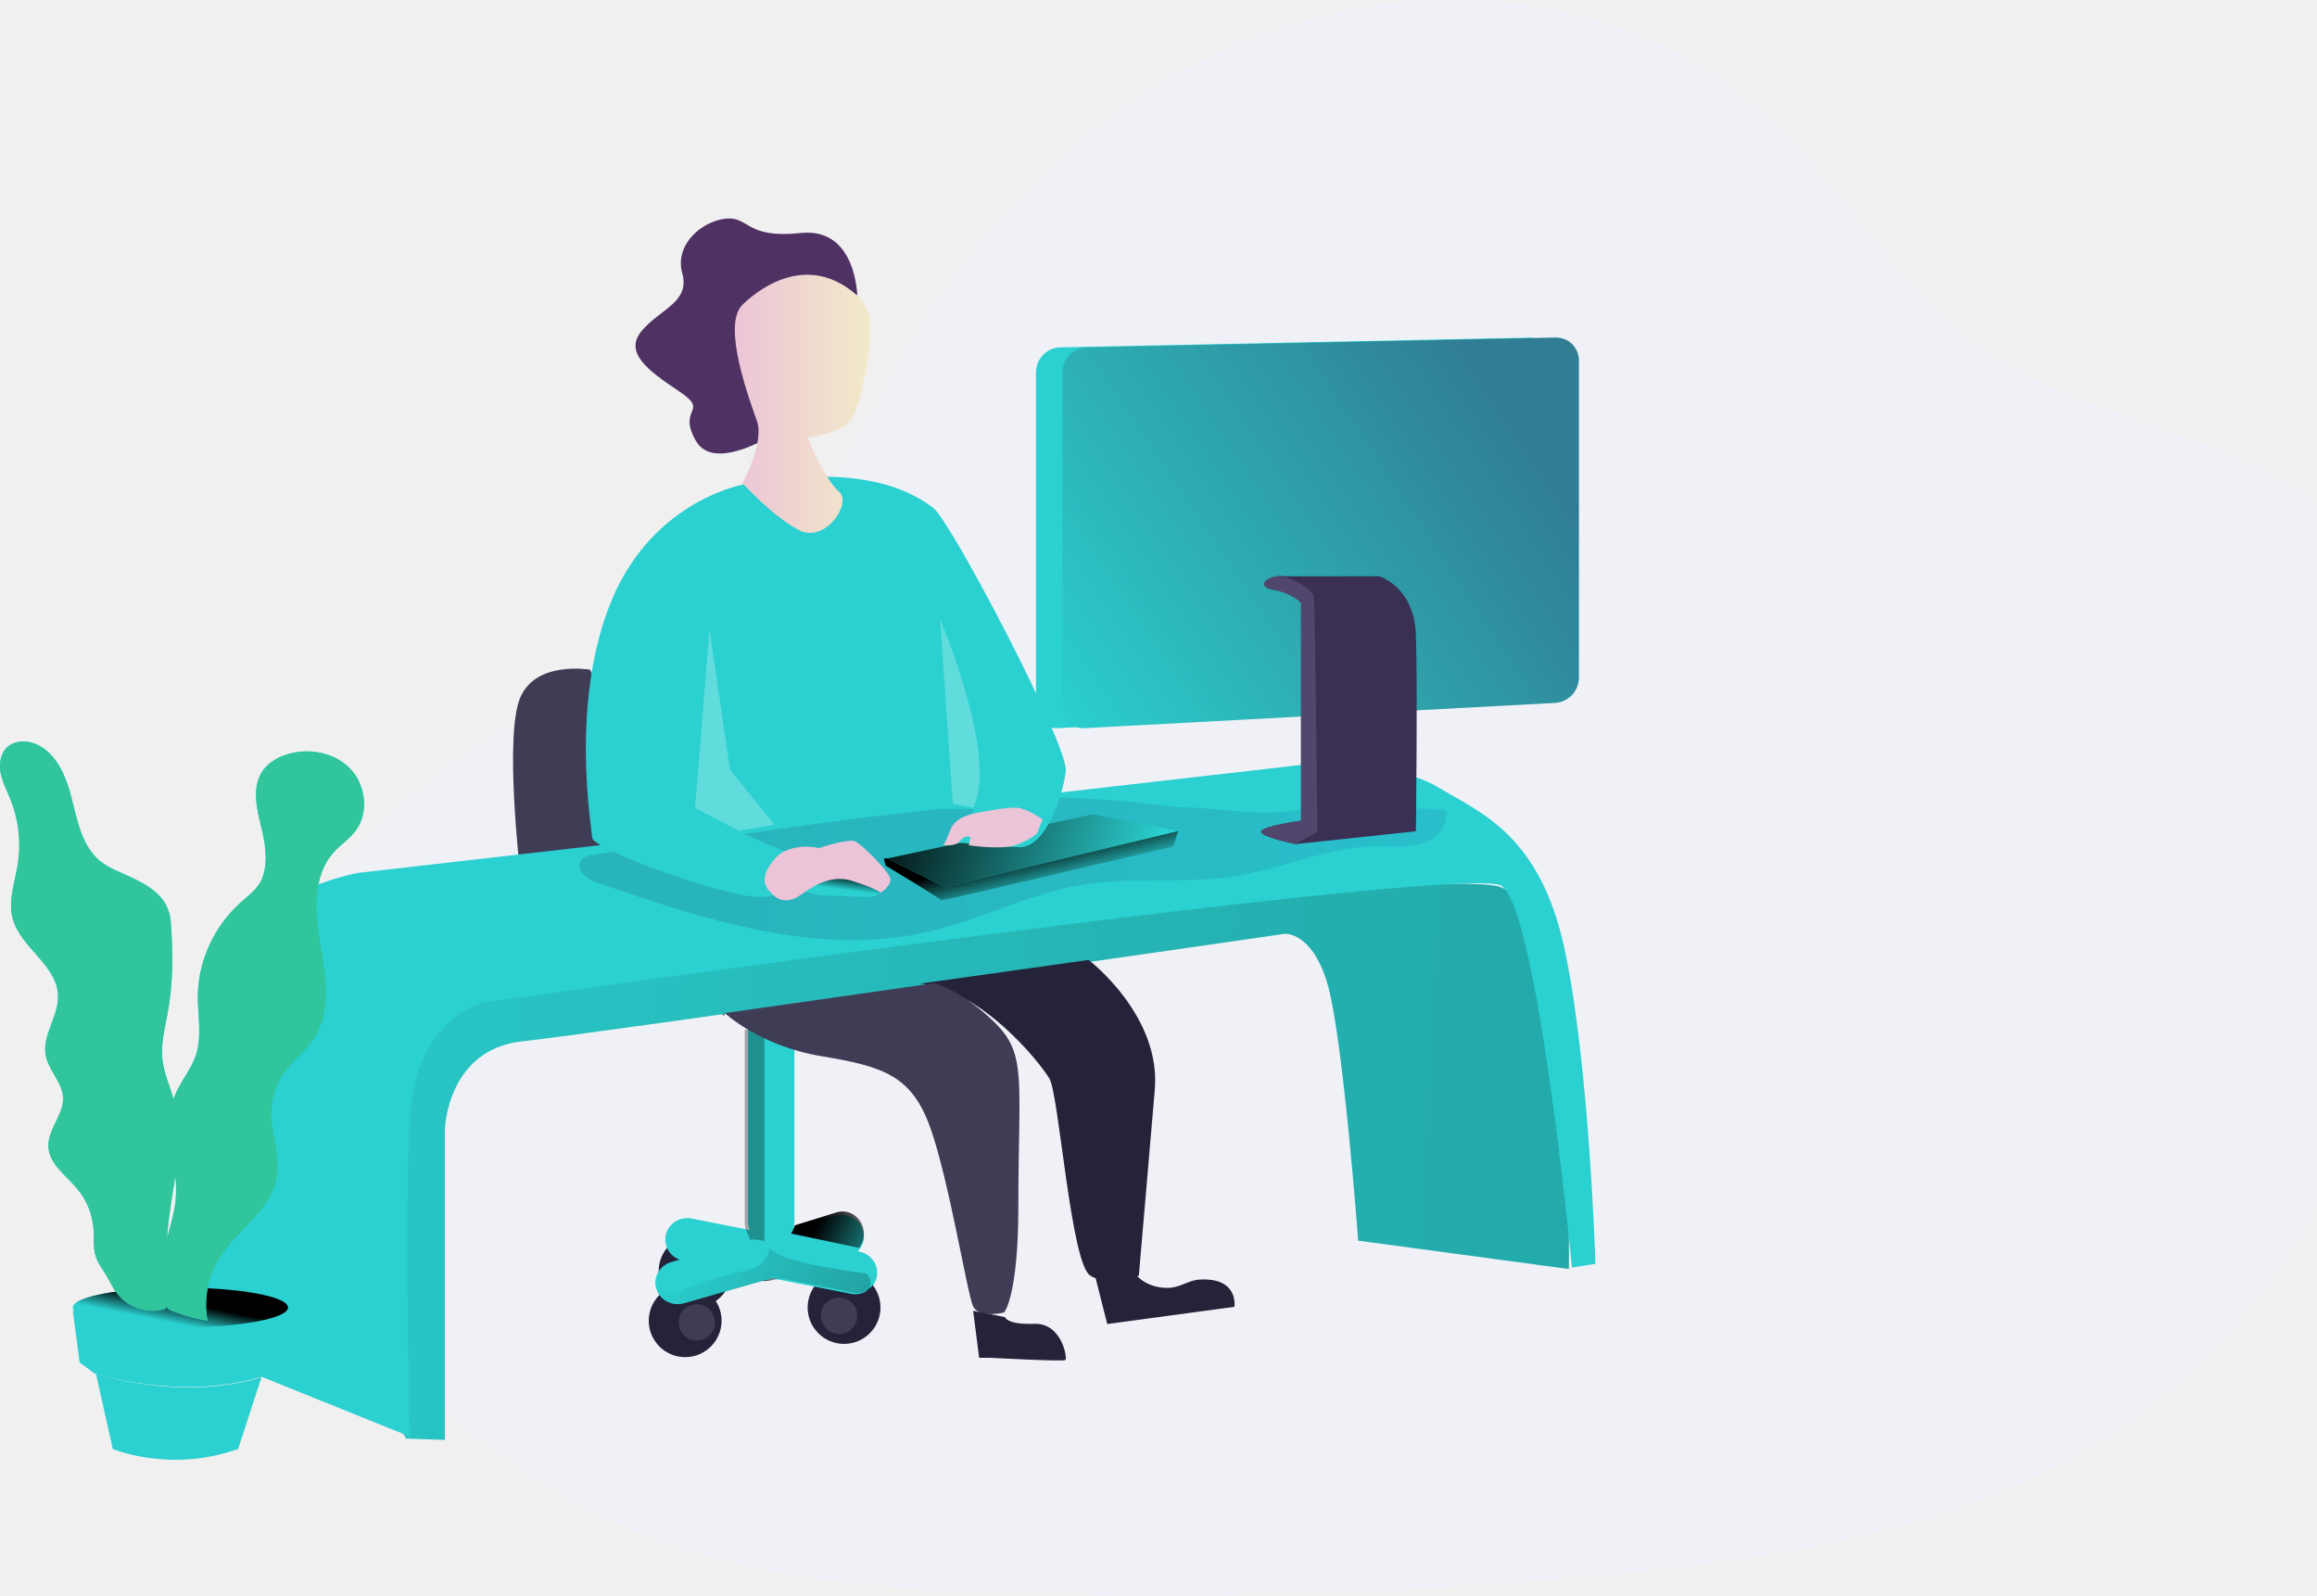
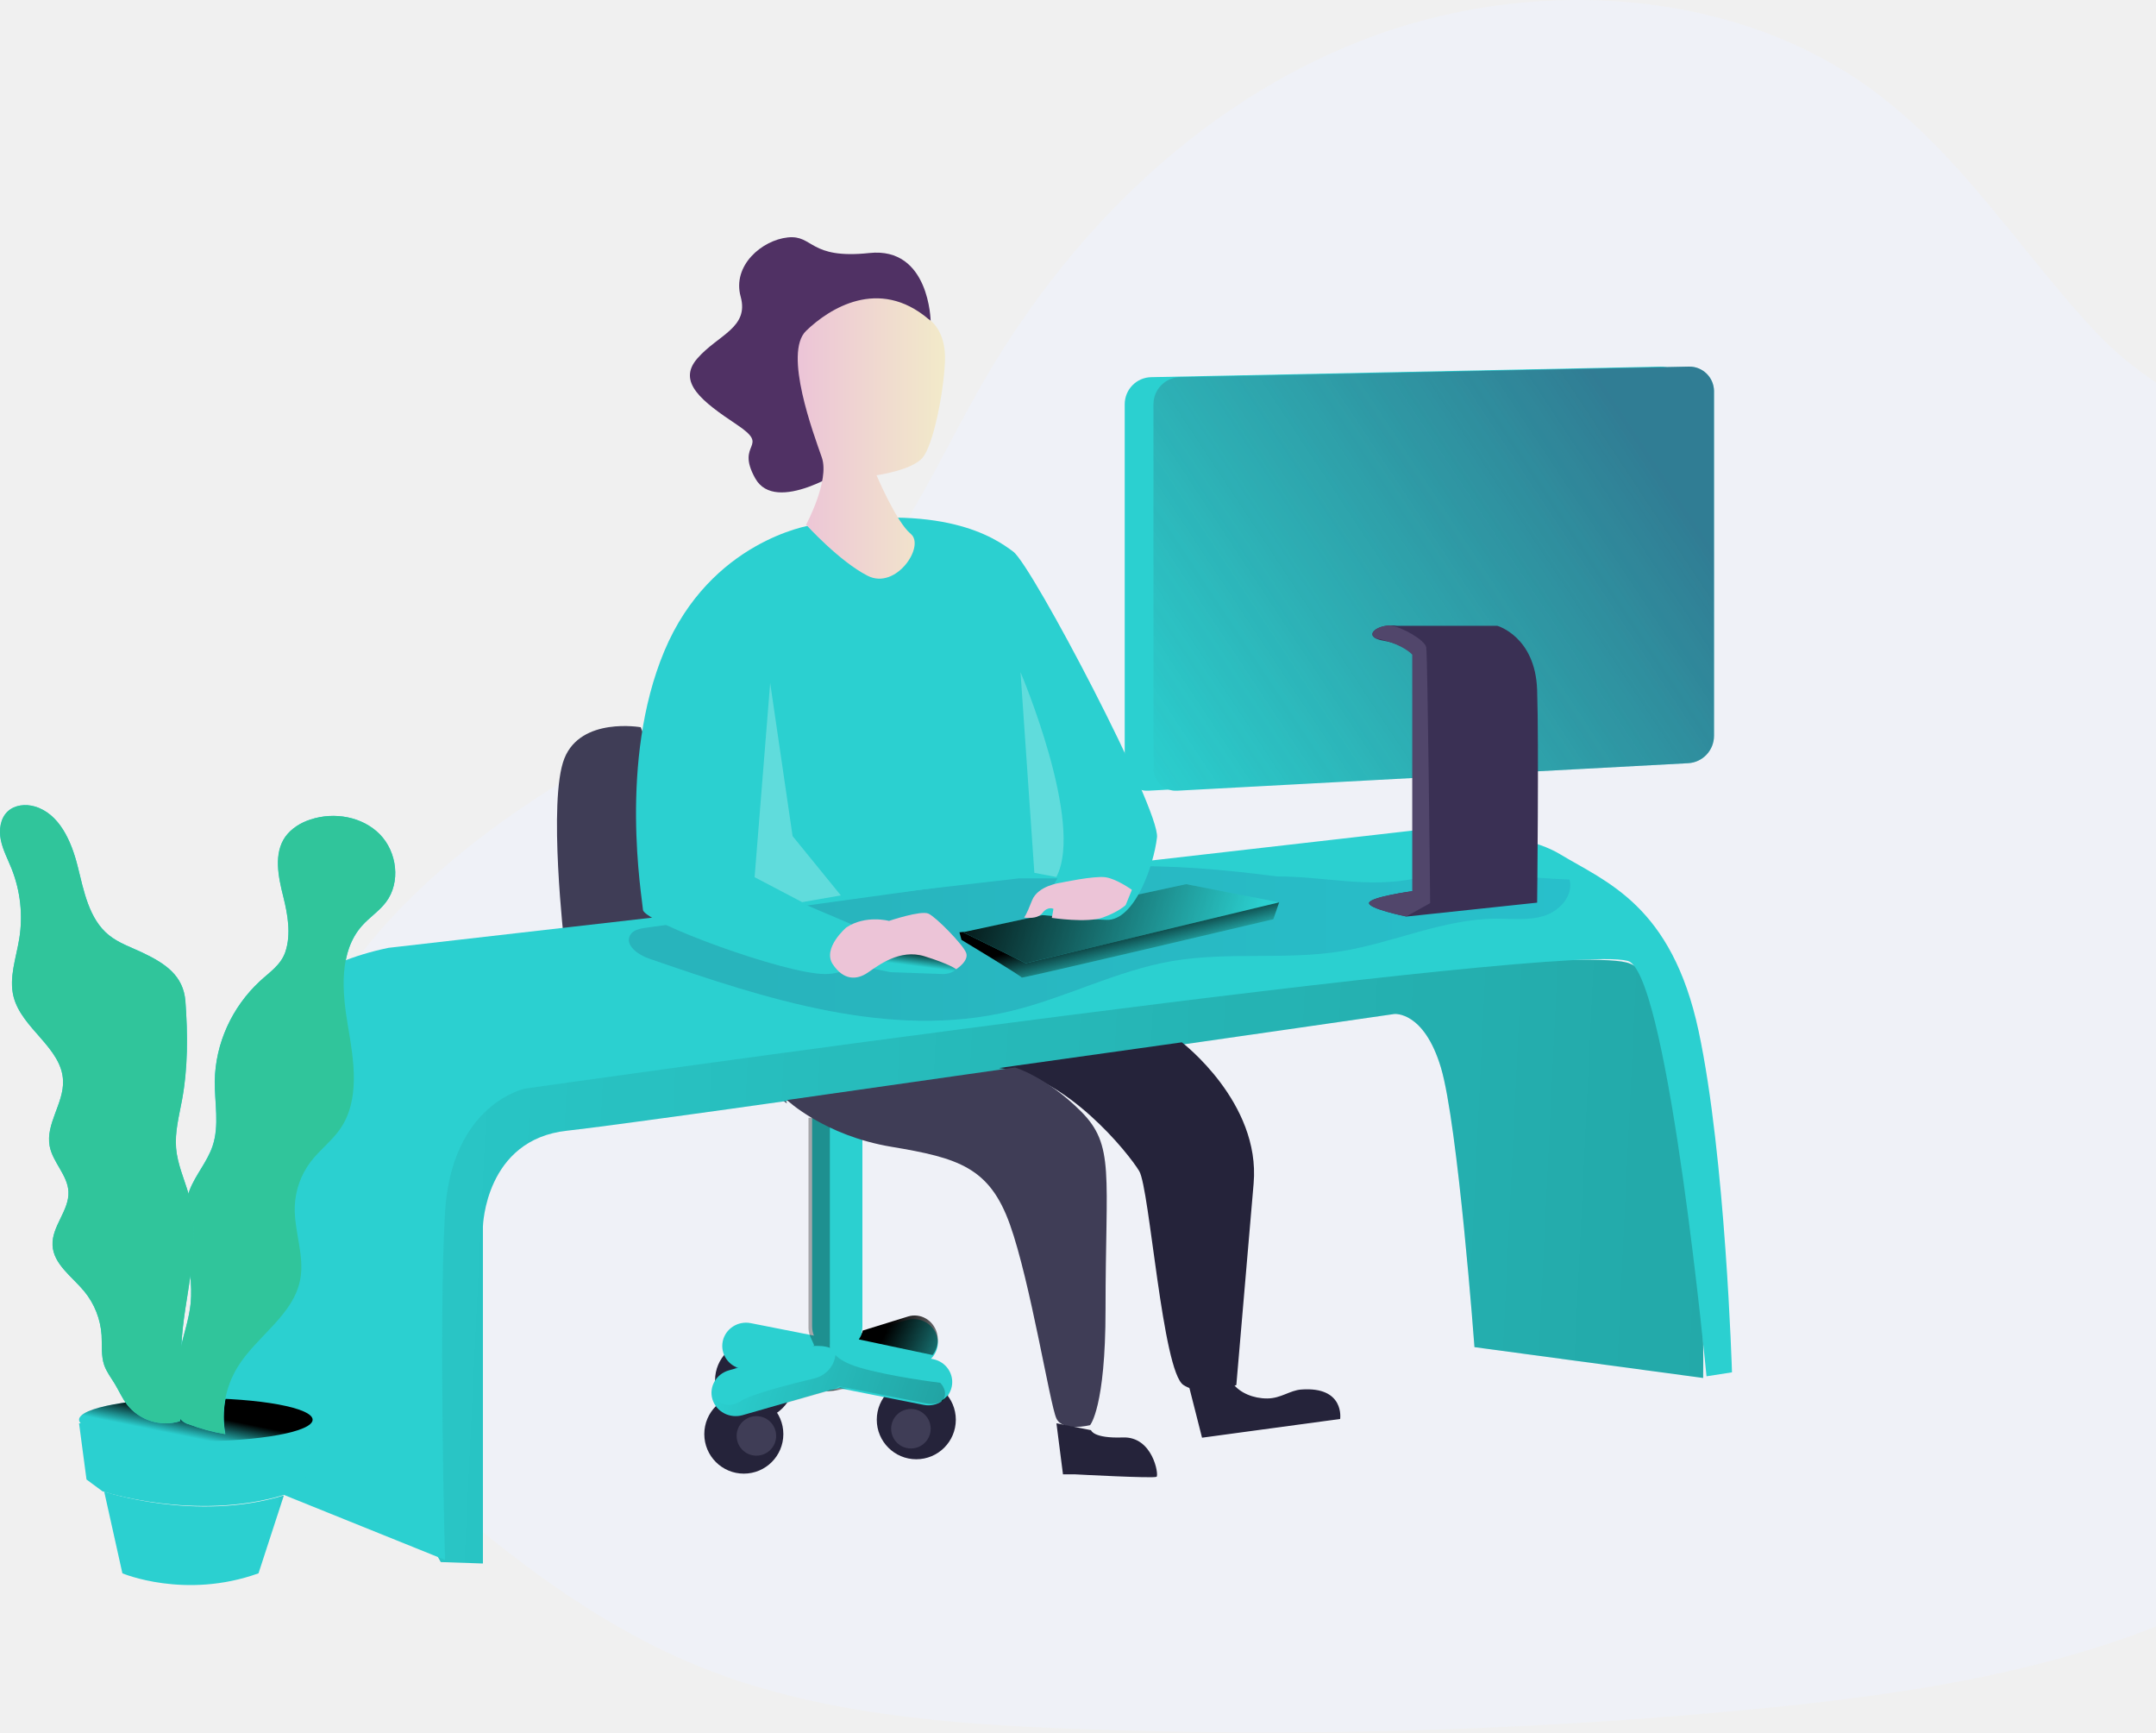
- <svg xmlns="http://www.w3.org/2000/svg" width="700" height="482">
+ <svg xmlns="http://www.w3.org/2000/svg" width="600" height="482">
  <defs>
    <linearGradient id="a" x1="0%" x2="100%" y1="50%" y2="50%">
      <stop offset="0%" stop-color="#183866" />
      <stop offset="100%" stop-color="#1A7FC1" />
    </linearGradient>
    <linearGradient id="b" x1="-.13%" x2="100%" y1="50.057%" y2="50.057%">
      <stop offset="0%" />
      <stop offset="99%" stop-opacity="0" />
    </linearGradient>
    <linearGradient id="c" x1="176.072%" x2="310.393%" y1="-566.037%" y2="-534.629%">
      <stop offset="0%" />
      <stop offset="99%" stop-opacity="0" />
    </linearGradient>
    <linearGradient id="d" x1="58.928%" x2="52.269%" y1="-257.998%" y2="-277.344%">
      <stop offset="0%" />
      <stop offset="99%" stop-opacity="0" />
    </linearGradient>
    <linearGradient id="e" x1="156.099%" x2="8.109%" y1="-63.273%" y2="-76.114%">
      <stop offset="0%" />
      <stop offset="99%" stop-opacity="0" />
    </linearGradient>
    <linearGradient id="f" x1="2361.044%" x2="2162.651%" y1="-16584.906%" y2="-16647.547%">
      <stop offset="0%" />
      <stop offset="99%" stop-opacity="0" />
    </linearGradient>
    <linearGradient id="g" x1="241.391%" x2="133.142%" y1="-426.052%" y2="-412.195%">
      <stop offset="0%" />
      <stop offset="99%" stop-opacity="0" />
    </linearGradient>
    <linearGradient id="h" x1="106.85%" x2="-35.821%" y1="22.502%" y2="19.27%">
      <stop offset="0%" />
      <stop offset="100%" stop-opacity="0" />
    </linearGradient>
    <linearGradient id="i" x1="14.169%" x2="114.168%" y1="-41.335%" y2="-41.335%">
      <stop offset="0%" stop-color="#183866" />
      <stop offset="100%" stop-color="#1A7FC1" />
    </linearGradient>
    <linearGradient id="j" x1="40.386%" x2="71.43%" y1="39.515%" y2="67.977%">
      <stop offset="0%" />
      <stop offset="99%" stop-opacity="0" />
    </linearGradient>
    <linearGradient id="k" x1="-12.531%" x2="93.689%" y1="44.923%" y2="53.42%">
      <stop offset="0%" />
      <stop offset="99%" stop-opacity="0" />
    </linearGradient>
    <linearGradient id="l" x1="53.702%" x2="43.721%" y1="42.271%" y2="80.595%">
      <stop offset="0%" />
      <stop offset="99%" stop-opacity="0" />
    </linearGradient>
    <linearGradient id="m" x1="190.926%" x2="102.154%" y1="-333.246%" y2="-335.028%">
      <stop offset="0%" />
      <stop offset="99%" stop-opacity="0" />
    </linearGradient>
    <linearGradient id="n" x1="168.578%" x2="111.53%" y1="-126.252%" y2="-126.942%">
      <stop offset="0%" />
      <stop offset="99%" stop-opacity="0" />
    </linearGradient>
    <linearGradient id="o" x1="56.989%" x2="28.128%" y1="43.618%" y2="69.958%">
      <stop offset="0%" />
      <stop offset="99%" stop-opacity="0" />
    </linearGradient>
    <linearGradient id="p" x1="58.095%" x2="57.212%" y1="-1473.571%" y2="-1370.204%">
      <stop offset="0%" />
      <stop offset="99%" stop-opacity="0" />
    </linearGradient>
    <linearGradient id="q" x1="-.04%" x2="99.996%" y1="49.993%" y2="49.993%">
      <stop offset="0%" stop-color="#ECC4D7" />
      <stop offset="42%" stop-color="#EFD4D1" />
      <stop offset="100%" stop-color="#F2EAC9" />
    </linearGradient>
    <linearGradient id="r" x1="99.032%" x2="199.03%" y1="-163.287%" y2="-163.287%">
      <stop offset="0%" stop-color="#ECC4D7" />
      <stop offset="42%" stop-color="#EFD4D1" />
      <stop offset="100%" stop-color="#F2EAC9" />
    </linearGradient>
    <linearGradient id="s" x1="124.306%" x2="224.306%" y1="-84.564%" y2="-84.564%">
      <stop offset="0%" stop-color="#ECC4D7" />
      <stop offset="42%" stop-color="#EFD4D1" />
      <stop offset="100%" stop-color="#F2EAC9" />
    </linearGradient>
    <linearGradient id="t" x1="128.89%" x2="24.06%" y1="100.36%" y2="153.095%">
      <stop offset="0%" stop-color="#362958" stop-opacity=".501" />
      <stop offset="100%" stop-color="#34313D" stop-opacity="0" />
    </linearGradient>
    <linearGradient id="u" x1="3990.942%" x2="3874.36%" y1="-34225.187%" y2="-34268.317%">
      <stop offset="0%" />
      <stop offset="99%" stop-opacity="0" />
    </linearGradient>
  </defs>
  <g fill="none" fill-rule="nonzero">
    <path fill="#EFF1F7" d="M583.08 92.214c-20.973-22.385-37.208-49.107-62.275-67.375-39.374-28.754-96.041-31.558-142.08-13.494-46.04 18.063-81.905 54.474-105.544 95.703-12.435 21.692-22.202 45.354-40.423 63.08-15.403 14.976-35.648 24.531-54.843 34.938-30.948 16.733-60.752 36.952-80.78 64.695-20.026 27.743-28.98 64.18-16.178 95.446 8.633 21.097 26.022 37.883 43.836 53.081 20.964 17.869 43.496 34.601 69.5 45.248 32.555 13.246 68.694 16.094 104.134 17.442 62.828 2.38 125.757.601 188.319-5.323 51.23-4.844 104.011-13.113 146.874-39.88 60.043-37.484 91-106.163 97.97-173.51 2.836-26.936 2.118-54.928-8.964-79.92-26.504-59.78-98.017-45.798-139.547-90.131z" />
    <path fill="#3F3D56" d="M178.317 202.334s-16.6-2.947-21.25 8.669c-4.65 11.616 0 51.733 0 51.733L219 307l-40.683-104.666z" />
    <path fill="#2BD0D0" d="M256.202 379.727l-24.555 7.008c-3.568 1.01-7.31-.952-8.372-4.386-1.047-3.438.987-7.046 4.55-8.069l24.522-7.014c3.565-1.01 7.307.947 8.372 4.379 1.058 3.433-.96 7.045-4.517 8.082z" />
    <circle cx="255" cy="395" r="11" fill="#25233A" />
    <circle cx="253.5" cy="397.5" r="5.5" fill="#3F3D56" />
    <circle cx="210" cy="384" r="11" fill="#25233A" />
    <path fill="url(#a)" d="M214 384.5a5.5 5.5 0 11-11 0 5.5 5.5 0 0111 0z" />
    <circle cx="207" cy="399" r="11" fill="#25233A" />
    <path fill="#3F3D56" d="M216 399.5a5.5 5.5 0 11-11 0 5.5 5.5 0 0111 0z" />
    <path fill="#2BD0D0" d="M257.085 390.874l-50.787-10.046c-3.574-.717-5.884-4.13-5.168-7.636.732-3.5 4.21-5.764 7.785-5.066l50.787 10.027c3.574.717 5.884 4.13 5.168 7.637-.723 3.507-4.204 5.781-7.785 5.084z" />
    <path fill="#2BD0D0" d="M226 310h14v59c0 3.866-3.133 7-6.997 7a6.999 6.999 0 01-6.996-7v-59H226z" />
    <path fill="#2BD0D0" d="M231.187 386.708l-24.537 7.025c-3.568 1.014-7.314-.949-8.375-4.388-1.047-3.44.987-7.05 4.548-8.074l24.537-7.005c3.564-1.01 7.304.948 8.368 4.381 1.039 3.435-.99 7.034-4.541 8.06z" />
    <path fill="url(#b)" d="M236 386.26l-3.125.551a12.89 12.89 0 01-2.875.172l1.305-.228a10.302 10.302 0 002.507-.755l2.188.26z" />
    <path fill="url(#c)" d="M261 372.738a6.914 6.914 0 01-1.46 4.262L239 372.65a7.113 7.113 0 001.098-2.462l12.654-3.923a6.201 6.201 0 014.913.579c1.5.867 2.609 2.324 3.083 4.048.164.6.249 1.222.252 1.846z" />
    <path fill="url(#d)" d="M225.22 371.103a5.776 5.776 0 01-.22-1.58V311h5.943v63.07c-.059.31-.04.627.057.93a9.278 9.278 0 00-2.845-.511c-.69-.04-1.385-.04-2.076 0l.425-.1c.262-.04-.94-2.091-1.283-3.286z" opacity=".31" />
    <path fill="url(#e)" d="M262.289 389.8c-.97.523-2.061.797-3.17.796a7.063 7.063 0 01-1.33-.13l-22.407-4.406-1.867-.363a6.54 6.54 0 01-2.133 1.055l-1.11.317-23.025 6.666c-3.514 1.007-7.202-.943-8.247-4.362 1.997 1.805 5.029 1.973 7.223.401 2.811-1.896 14.002-4.743 20.341-6.257 2.996-.698 5.288-3.05 5.848-6 .016-.173.042-.346.08-.517 1.056 1.113 2.997 2.362 6.505 3.423 8.64 2.589 22.667 4.304 22.667 4.304s2.532 2.42.625 5.073z" opacity=".31" />
    <path fill="url(#f)" d="M264 388a7.624 7.624 0 01-2 2 119.75 119.75 0 002-2z" />
    <path fill="url(#g)" d="M226.3 370.559a6.82 6.82 0 001.7 3.13c-.21.039-.425.092-.641.151L206.088 380c-3.271-.813-5.426-3.865-5.044-7.146.381-3.28 3.181-5.781 6.556-5.854a7.14 7.14 0 011.35.132l17.35 3.427z" />
    <path fill="#503164" d="M259 89.407s-.276-20.805-17.075-19.01c-16.8 1.793-15.511-5.095-22.687-4.339-7.175.757-15.51 7.786-13.117 16.468 2.395 8.682-6.332 10.623-12.064 17.21-5.733 6.587 1.349 11.976 11.006 18.416 9.657 6.44-.6 4.773 5.125 14.955 5.726 10.181 25.107-2.825 25.107-2.825L259 89.407z" />
    <path fill="#2BD0D0" d="M122.664 434.601l11.73.399v-93.745s.59-24.241 23.452-26.673c22.861-2.431 230.196-32.466 230.196-32.466s8.218-.87 12.951 14.901c4.733 15.771 9.34 77.787 9.34 77.787l63.64 8.577s1.68-109.55-21.302-115.595c-22.981-6.045-323.522 24.76-323.522 24.76s-22.29 116.352-6.485 142.055z" />
    <path fill="url(#h)" d="M122.664 434.601l11.73.399v-93.745s.59-24.241 23.452-26.673c22.861-2.431 230.196-32.466 230.196-32.466s8.218-.87 12.951 14.901c4.733 15.771 9.34 77.787 9.34 77.787l63.64 8.577s1.68-109.55-21.302-115.595c-22.981-6.045-323.522 24.76-323.522 24.76s-22.29 116.352-6.485 142.055z" opacity=".197" />
    <path fill="#2BD0D0" d="M62 303.784s5.744-31.756 46.144-40.079l285.183-32.643s27.996-1.16 40.804 6.587c12.808 7.746 31.088 14.168 38.583 49.223 7.495 35.056 9.286 94.942 9.286 94.942l-7.09 1.1s-10.348-108.44-21.312-115.306c-10.963-6.865-307.402 35.255-307.402 35.255s-20.561 4.088-22.352 34.532c-1.79 30.443 0 96.605 0 96.605L62 409.057V303.784z" />
    <path fill="url(#i)" d="M355.425 243.844c-14.762-1.9-29.644-3.276-44.519-2.72-11.18.433-22.286 1.966-33.372 3.493l-97.775 13.503c-1.66.23-3.55.603-4.38 2.044-1.592 2.752 2.15 5.464 5.182 6.512 32.51 11.256 67.243 22.656 100.708 14.63 15.3-3.669 29.511-11.288 45.03-13.935 15.518-2.647 31.448-.21 46.933-2.706 14.557-2.345 28.417-9.009 43.172-9.074 4.525 0 9.183.577 13.475-.839 4.293-1.415 8.088-5.739 6.9-10.05-13.853-.478-29.404-3.007-42.992-.262-13.449 2.712-24.894-.596-38.362-.596z" opacity=".19" />
    <path fill="#2BD0D0" d="M267 259.38l.57 2.114s16.881 10.173 16.775 10.501c-.106.328 70.024-16.24 70.024-16.24L356 251l-89 8.38z" />
    <path fill="url(#j)" d="M267 259.38l.57 2.114s16.881 10.173 16.775 10.501c-.106.328 70.024-16.24 70.024-16.24L356 251l-89 8.38z" />
    <path fill="#2BD0D0" d="M268 259.364L330.107 246 356 251.054 285.442 268z" />
    <path fill="url(#k)" d="M268 259.364L330.107 246 356 251.054 285.442 268z" />
    <path fill="#2BD0D0" d="M247.832 270.484l14.457.512s3.672.228 4.62-2.717c.95-2.945-5.89-9.16-6.622-9.277-.733-.118-19.76 5.22-17.017 10.556l4.562.926z" />
    <path fill="url(#l)" d="M247.832 270.484l14.457.512s3.672.228 4.62-2.717c.95-2.945-5.89-9.16-6.622-9.277-.733-.118-19.76 5.22-17.017 10.556l4.562.926z" />
    <path fill="#2BD0D0" d="M79 416.056l-7.058 21.677c-20.473 7.351-37.88 0-37.88 0L29 415s25.535 8.56 50 1.056z" />
    <path fill="url(#m)" d="M79 416.056l-7.058 21.677c-20.473 7.351-37.88 0-37.88 0L29 415s25.535 8.56 50 1.056z" />
    <path fill="#2BD0D0" d="M87 396l-2.284 16.943-5.786 3.008c-24.648 7.42-50.415-1.038-50.415-1.038l-4.443-3.283L22 396h65z" />
    <path fill="url(#n)" d="M87 396l-2.284 16.943-5.786 3.008c-24.648 7.42-50.415-1.038-50.415-1.038l-4.443-3.283L22 396h65z" />
    <ellipse cx="54.5" cy="395" fill="#2BD0D0" rx="32.5" ry="6" />
    <ellipse cx="54.5" cy="395" fill="url(#o)" rx="32.5" ry="6" />
    <path fill="#2BD0D0" d="M39.641 265.03c-3.182-1.515-6.603-2.658-9.356-4.87-5.547-4.5-6.953-12.248-8.69-19.198-1.736-6.951-5.097-14.593-11.944-16.587-2.562-.737-5.567-.445-7.515 1.39-2.053 1.933-2.47 5.11-1.908 7.914.561 2.804 1.928 5.316 2.985 7.974a36.878 36.878 0 012.172 19.477c-.865 5.389-2.932 10.851-1.605 16.134 2.252 8.964 13.47 14.22 13.78 23.457.212 6.233-4.885 12.001-3.73 18.135.852 4.538 5.005 8.08 5.23 12.692.25 5.23-4.662 9.655-4.424 14.885.237 5.23 5.427 8.725 8.815 12.839a21.453 21.453 0 014.827 12.193c.178 2.791-.179 5.682.726 8.327.66 1.933 1.98 3.575 3.004 5.316 1.13 1.88 1.981 3.914 3.341 5.655a13.696 13.696 0 0014.725 4.651c1.05-6.95.132-14.04.423-21.065.574-13.609 5.691-27.324 2.416-40.535-1.201-4.844-3.512-9.443-3.922-14.413-.363-4.44.812-8.838 1.631-13.217 1.69-9.044 1.664-18.394.97-27.538-.547-7.256-5.618-10.599-11.95-13.616z" />
    <path fill="#2BD0D0" d="M59.752 300.767c-.053 6.062 1.33 12.33-.612 18.085-1.47 4.362-4.702 7.934-6.371 12.223-3.85 9.899 1.33 21 .273 31.57-.44 4.354-1.936 8.537-2.88 12.813a51.236 51.236 0 00-.851 16.485 4.17 4.17 0 003.325 4.342A51.942 51.942 0 0062.711 399a26.638 26.638 0 013.445-18.59c5.274-8.63 15.522-14.446 17.43-24.359 1.29-6.712-1.715-13.524-1.502-20.355a21.886 21.886 0 014.482-12.548c2.48-3.227 5.839-5.723 8.147-9.07 5.546-8.066 3.817-18.848 2.168-28.494-1.65-9.647-2.607-20.748 3.91-28.057 2.062-2.31 4.748-4.044 6.617-6.513 4.163-5.504 3.112-13.983-1.73-18.902-4.84-4.92-12.635-6.28-19.218-4.116a13.86 13.86 0 00-7.01 4.76c-3.325 4.714-1.995 11.154-.585 16.757 1.23 4.867 2.221 10.483.539 15.39-1.257 3.651-4.443 5.63-7.15 8.172a38.903 38.903 0 00-12.502 27.692z" />
    <path fill="#30C59B" d="M53.062 354.522c-.938 6.593-2.292 13.239-2.57 19.851v.665a1.757 1.757 0 01-.111.479 51.684 51.684 0 00-.866 16.501c.036.893.261 1.768.66 2.566-.032.279-.072.551-.111.83a13.702 13.702 0 01-14.73-4.652c-1.32-1.741-2.213-3.775-3.342-5.655-1.057-1.748-2.345-3.39-3.005-5.317-.905-2.659-.549-5.536-.727-8.327a21.453 21.453 0 00-4.828-12.196c-3.389-4.087-8.587-7.516-8.818-12.833-.231-5.317 4.676-9.656 4.425-14.887-.224-4.612-4.379-8.154-5.23-12.693-1.157-6.135 3.962-11.903 3.731-18.137-.31-9.238-11.532-14.495-13.785-23.46-1.32-5.284.74-10.747 1.605-16.136a36.876 36.876 0 00-2.146-19.46c-1.057-2.658-2.424-5.163-2.986-7.975-.561-2.81-.145-5.981 1.909-7.922 1.982-1.834 4.954-2.126 7.517-1.389 6.856 1.994 10.204 9.664 11.948 16.615 1.744 6.952 3.144 14.694 8.692 19.2 2.742 2.227 6.176 3.356 9.36 4.872 6.34 3.017 11.413 6.36 11.955 13.55.66 9.145.72 18.496-.97 27.541-.82 4.38-1.982 8.78-1.632 13.219.35 4.44 2.272 8.64 3.527 12.946.139.485.277.977.396 1.469 1.665 6.839 1.13 13.757.132 20.735z" />
    <path fill="url(#p)" d="M49.718 394a7.789 7.789 0 01-.502-2.488c-.43-5.36-.216-10.78.637-16.047.023-.155.052-.31.08-.465-.171 6.346.374 12.744-.215 19z" />
    <path fill="#30C59B" d="M107.393 251.014c-1.871 2.47-4.562 4.202-6.627 6.513-6.527 7.303-5.568 18.41-3.916 28.057 1.651 9.646 3.383 20.428-2.172 28.495-2.31 3.32-5.674 5.842-8.159 9.069a21.865 21.865 0 00-4.49 12.548c-.212 6.831 2.798 13.643 1.506 20.355-1.911 9.913-12.175 15.742-17.457 24.36A26.644 26.644 0 0062.654 399a51.824 51.824 0 01-10.064-2.715 5.425 5.425 0 01-2.344-1.415 2.503 2.503 0 01-.247-.345 6.232 6.232 0 01-.699-2.55c-.599-5.506-.3-11.073.886-16.484.033-.16.073-.319.113-.478.946-4.11 2.345-8.14 2.771-12.336a39.84 39.84 0 00-.16-8.166c1.006-6.971 1.545-13.882-.153-20.668-.12-.49-.26-.982-.4-1.467.127-.425.273-.85.44-1.268 1.672-4.289 4.909-7.86 6.38-12.223 1.939-5.756.56-12.023.613-18.085.087-10.47 4.823-20.58 12.429-27.725 2.71-2.542 5.901-4.52 7.16-8.172 1.685-4.907.666-10.523-.54-15.39-1.418-5.603-2.764-12.043.587-16.757 1.665-2.337 4.29-3.857 7.02-4.76 6.567-2.165 14.407-.804 19.249 4.116 4.842 4.92 5.868 13.43 1.698 18.902z" />
    <path fill="#2BD0D0" d="M225.573 146.146s-27.817 4.3-40.684 34.977c-12.867 30.677-6.176 68.683-5.951 72.027.225 3.344 39.428 17.85 50.635 17.85 11.208 0 13.542-11.229 13.542-11.229l-19.803-8.433 60.17-6.949h10.804l-5.951 10.032s11.743 1.23 19.592 1.511c7.848.281 13.178-15.24 14.057-22.959.88-7.717-34.667-75.458-39.977-79.47-5.31-4.013-19.717-13.817-56.434-7.357z" />
    <path fill="url(#q)" d="M258.392 88.776s5.032 2.83 4.58 11.985c-.453 9.155-3.29 22.932-6.153 26.5-2.864 3.57-12.88 4.968-12.88 4.968s5.464 12.977 9.53 16.326c4.066 3.349-4.086 15.687-12.015 11.639-7.928-4.049-17.12-14.216-17.12-14.216s6.612-12.245 4.376-18.69c-2.235-6.445-10.772-29.064-4.376-35.242 6.396-6.18 20.186-15.035 34.058-3.27z" />
    <path fill="#FFF" opacity=".25" d="M214.334 190L210 244.055 223.238 251 234 249.122l-13.428-16.504zM284 187s17.909 42.077 9.97 57l-6.116-1.16L284 187z" />
    <path fill="url(#r)" d="M235.522 258.045s-6.766 5.775-3.746 10.267c3.02 4.491 6.625 4.363 9.631 2.355 3.006-2.009 8.911-6.776 15.946-4.588 7.035 2.188 8.744 3.58 8.744 3.58s3.705-2.316 2.744-4.639c-.962-2.323-8.32-9.85-10.452-10.825-2.132-.975-10.983 2.021-10.983 2.021s-6.503-1.758-11.884 1.83z" />
    <path fill="url(#s)" d="M295.191 245.598s-6.385.759-7.998 4.957c-1.613 4.198-2.193 4.71-2.193 4.71s3.606.69 5.106-1.264 3.059-1.133 3.059-1.133l-.447 2.507s9.798 1.477 14.224-.11c4.425-1.589 6.325-3.453 6.325-3.453l1.733-4.24s-4.18-3.03-7.332-3.5c-3.152-.47-12.477 1.526-12.477 1.526z" />
    <path fill="#25233A" d="M328.893 290s21.934 16.687 19.984 39.259c-1.949 22.572-4.813 56.087-4.813 56.087s-8.846 3.722-14.707 0c-5.862-3.722-9.411-54.65-12.315-59.513-2.904-4.864-20.375-26.79-39.042-28.679L328.893 290z" />
    <path fill="#3F3D56" d="M219 306.058s10.444 9.895 29.062 13.002c18.619 3.107 27.297 5.7 32.987 21.605 5.69 15.905 11.148 50.137 12.935 53.963 1.786 3.826 9.382 1.874 9.382 1.874s4.296-4.895 4.296-32.114c0-37.946 2.655-45.724-6.913-55.256-9.568-9.533-18.272-12.132-18.272-12.132L219 306.058z" />
    <path fill="#25233A" d="M294 396l1.82 14.197h3.408s21.948 1.187 22.636.675c.688-.513-1.057-11.243-9.372-10.94-8.316.304-8.861-2.023-8.861-2.023L294 396zm37-9.844L334.518 400l38.437-5.212s1.353-9.093-10.823-8.191c-3.214.234-5.608 2.465-9.471 2.485-3.863.02-7.563-1.543-9.511-4.082L331 386.156z" />
    <path fill="#2BD0D0" d="M461.804 212.337l-142.243 7.654c-3.44.181-6.376-2.47-6.561-5.926V112.473c.003-4.101 3.267-7.448 7.348-7.535l141.661-2.937a6.835 6.835 0 014.886 1.917 6.898 6.898 0 012.105 4.827v95.971c-.005 4.056-3.164 7.402-7.196 7.621z" />
    <path fill="#2BD0D0" d="M469.804 212.337l-142.25 7.655c-3.44.177-6.372-2.478-6.554-5.934V112.473c-.004-4.102 3.26-7.452 7.342-7.535l141.68-2.937c3.777-.07 6.898 2.943 6.978 6.738v95.977c-.005 4.057-3.164 7.403-7.196 7.621z" />
    <path fill="url(#t)" d="M469.804 212.337l-142.25 7.655c-3.44.177-6.372-2.478-6.554-5.934V112.473c-.004-4.102 3.26-7.452 7.342-7.535l141.68-2.937c3.777-.07 6.898 2.943 6.978 6.738v95.977c-.005 4.057-3.164 7.403-7.196 7.621z" />
    <path fill="#3A3054" d="M427.773 251.138L391.478 255s-11.053-2.23-10.455-3.862c.599-1.633 12.156-3.205 12.156-3.205v-65.804c-.1-.146-1.621-2.084-5.789-3.319-.807-.239-1.628-.43-2.459-.57a7.252 7.252 0 01-2.06-.624c-2.479-1.28.26-3.51 4.107-3.61a9.625 9.625 0 011.802.106h27.913s10.568 2.973 11.08 17.811c.511 14.839 0 59.215 0 59.215z" />
    <path fill="#51466B" d="M398 251.277L391.322 255s-10.888-2.23-10.299-3.863c.59-1.632 11.995-3.205 11.995-3.205v-65.809c-.138-.152-1.807-1.898-5.703-3.318a28.64 28.64 0 00-4.452-1.195c-2.442-1.28.255-3.51 4.046-3.61 3.228.445 9.585 4.028 9.998 6.073.412 2.044 1.093 71.204 1.093 71.204z" />
    <path fill="url(#u)" d="M263 389c-.881 1.001-1.29 1.37-.77.547.27-.159.527-.342.77-.547z" />
  </g>
</svg>
